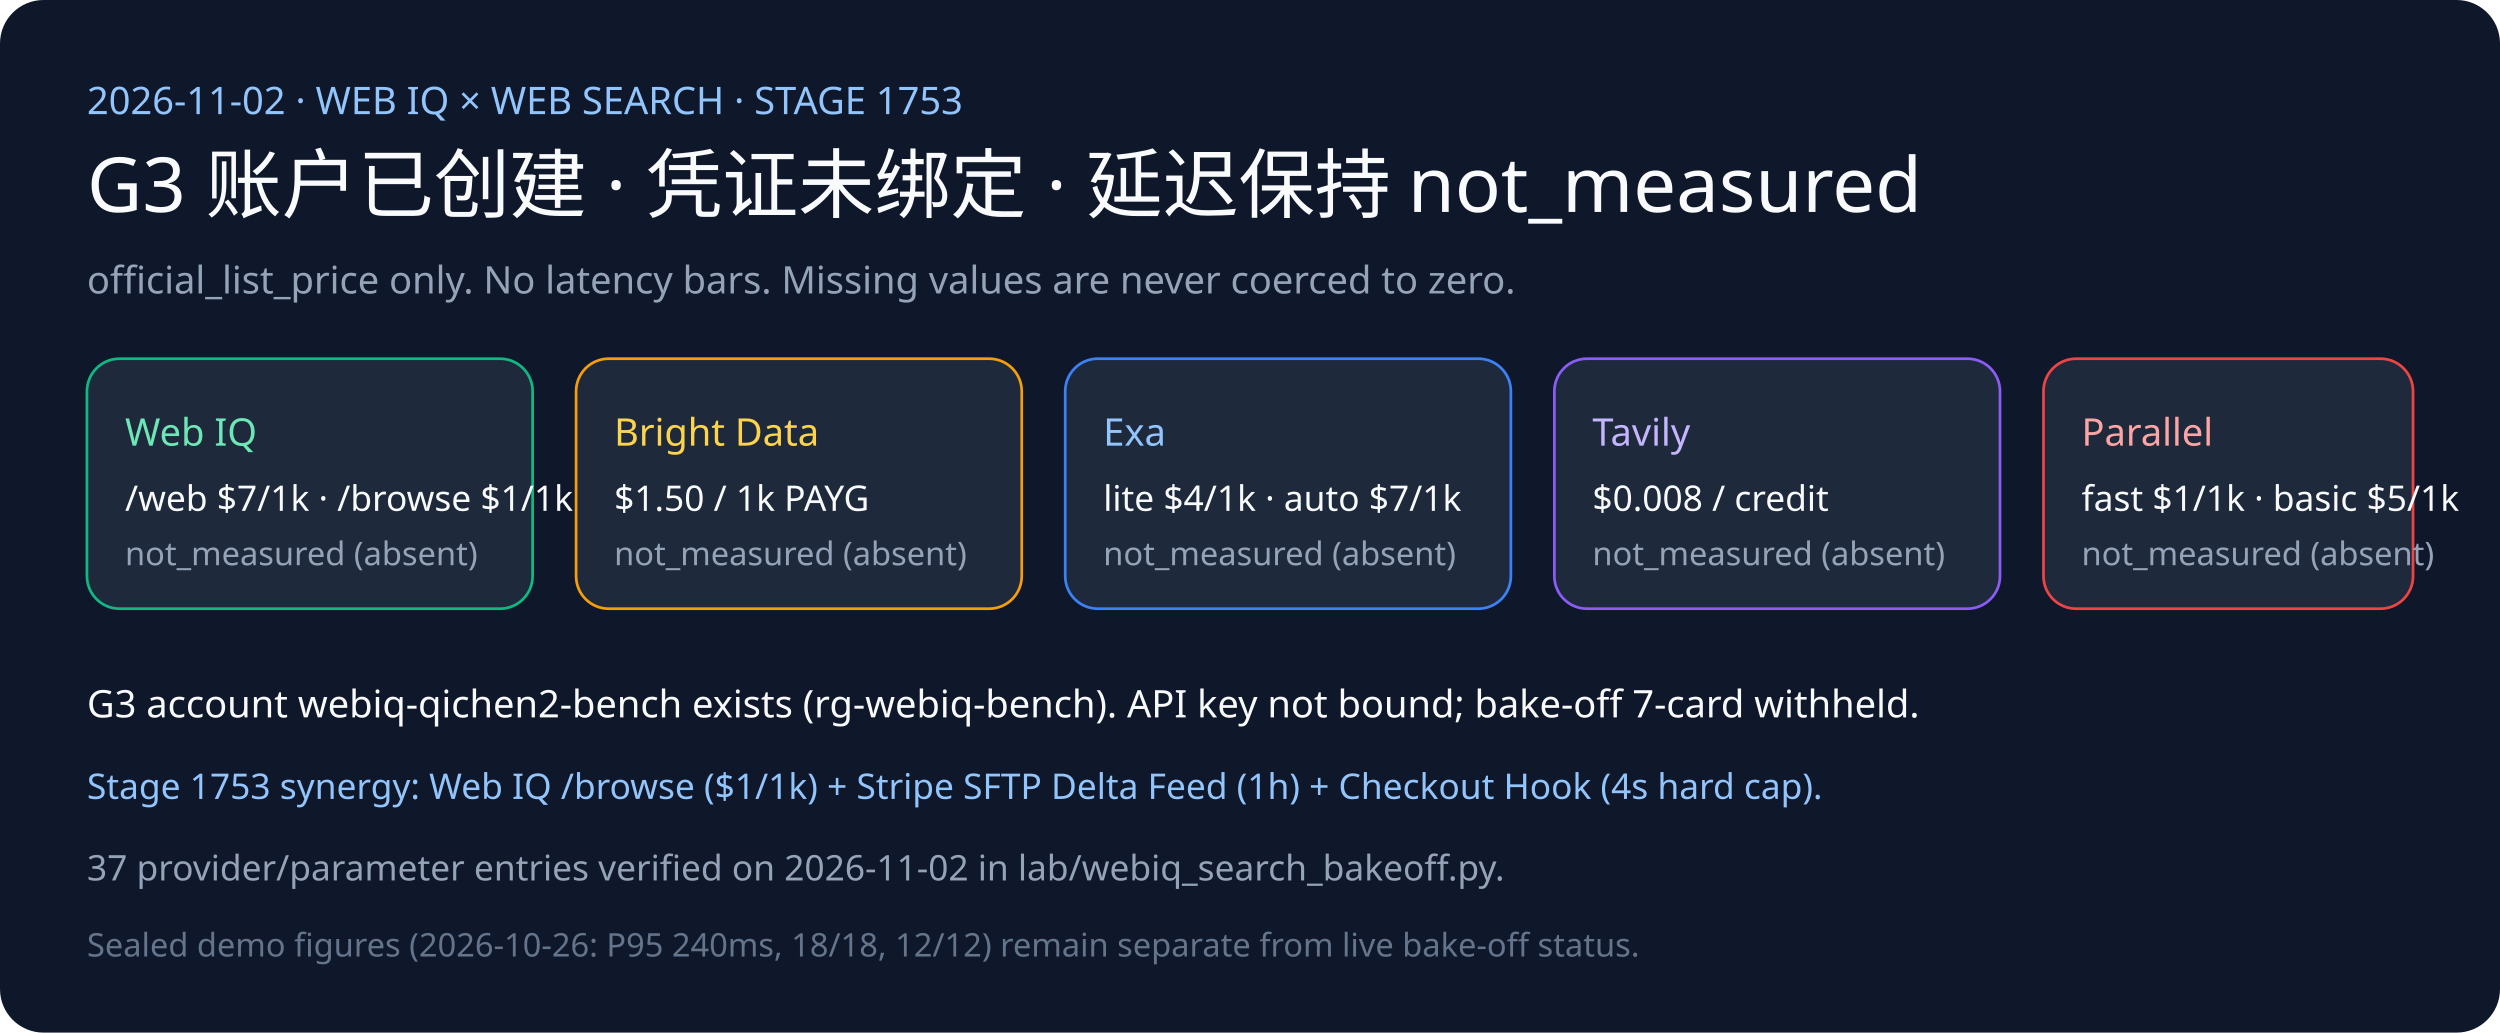
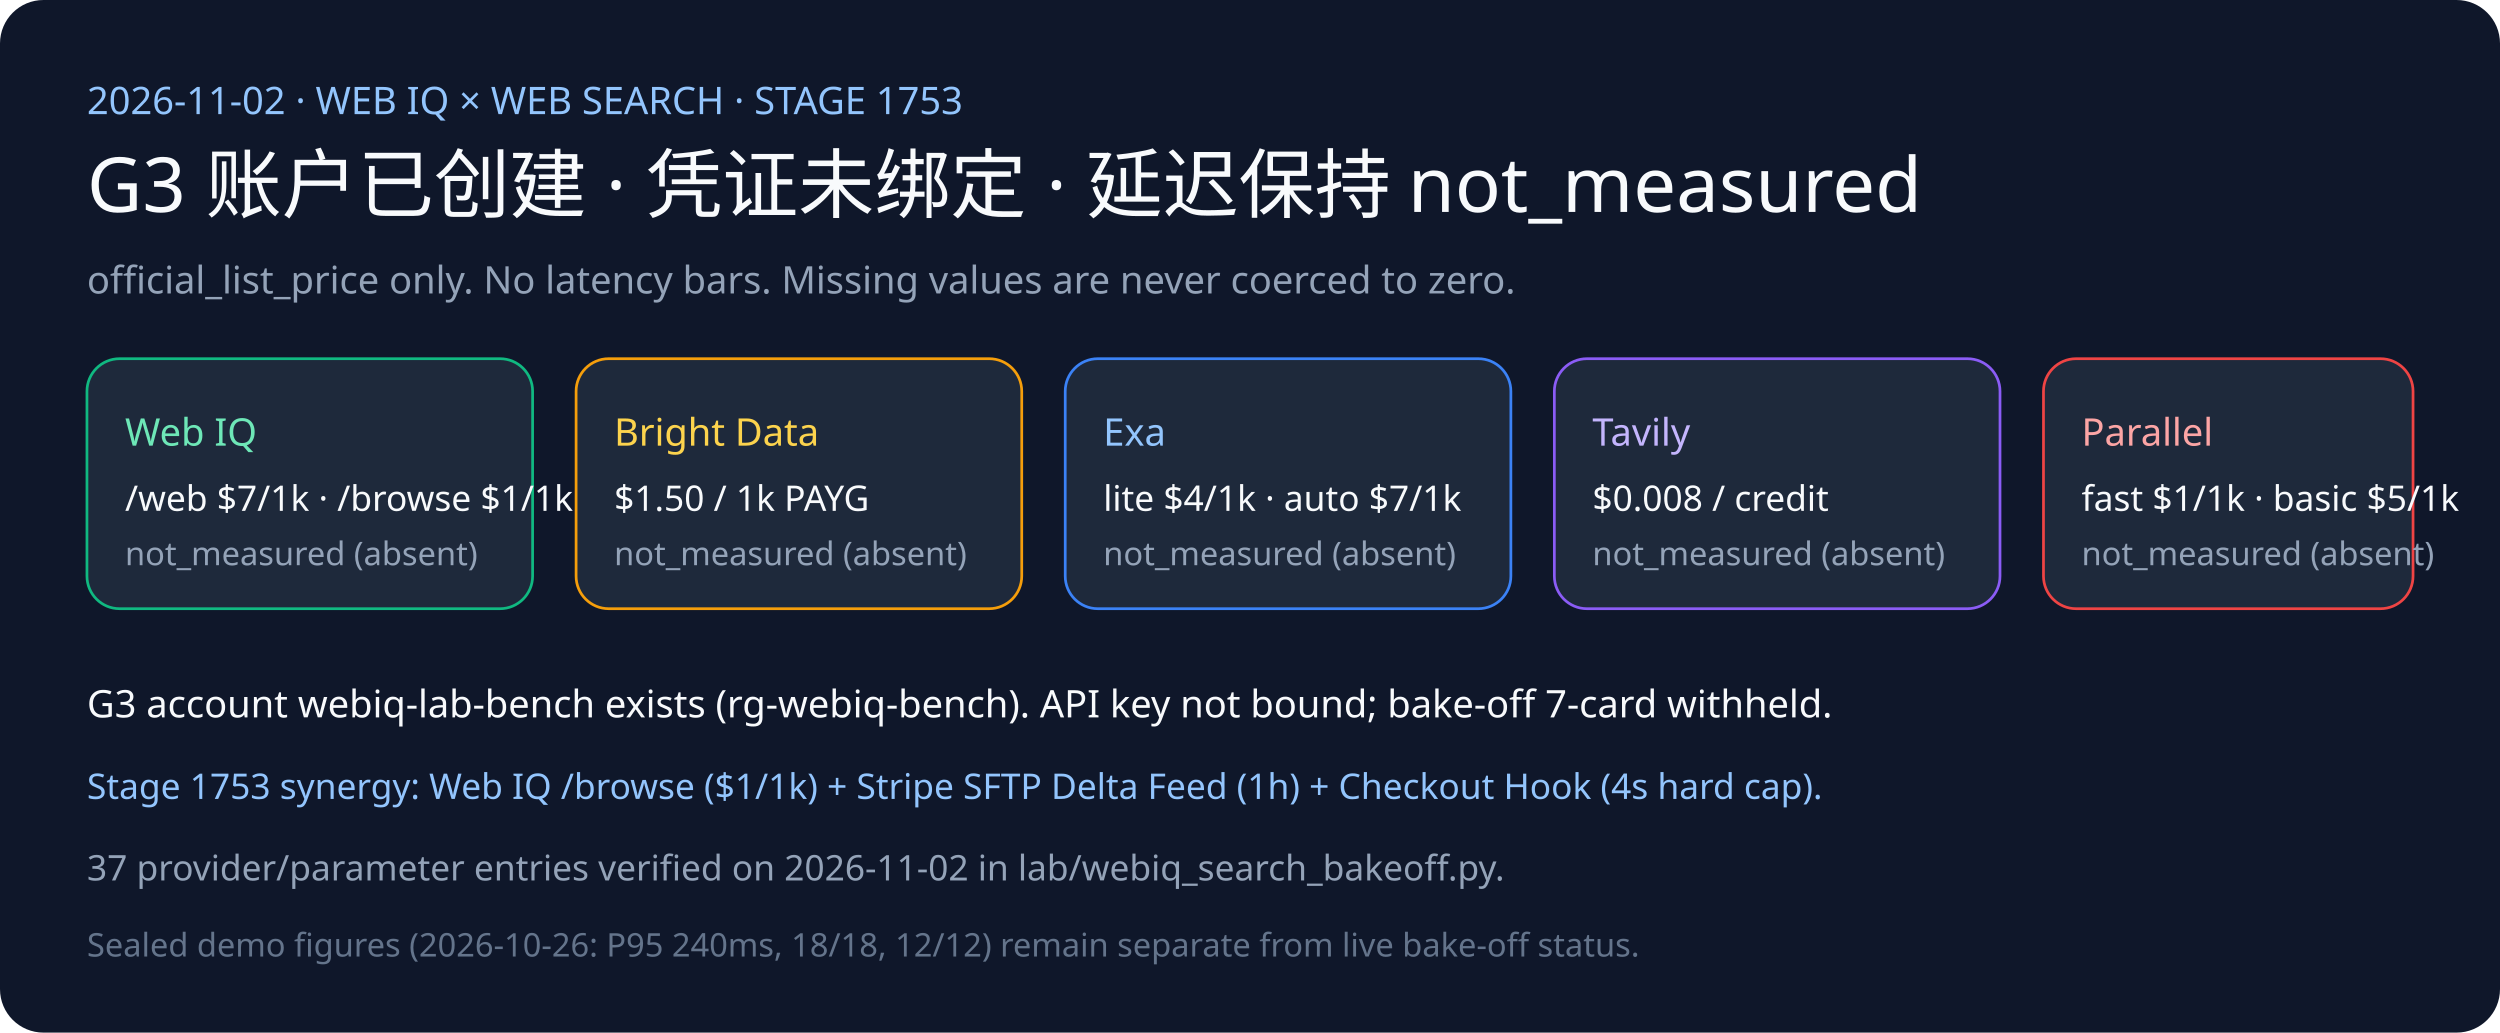
<svg xmlns="http://www.w3.org/2000/svg" viewBox="0 0 920 380" role="img">
  <rect width="920" height="380" rx="16" fill="#0F172A" />
  <text x="32" y="42" fill="#93C5FD" font-size="14" font-family="Segoe UI,sans-serif">2026-11-02 · WEB IQ × WEB SEARCH · STAGE 1753</text>
  <text x="32" y="78" fill="#F8FAFC" font-size="28" font-family="Segoe UI,sans-serif">G3 账户已创建 · 凭证未绑定 · 延迟保持 not_measured</text>
  <text x="32" y="108" fill="#94A3B8" font-size="14" font-family="Segoe UI,sans-serif">official_list_price only. No latency bars. Missing values are never coerced to zero.</text>
  <rect x="32" y="132" width="164" height="92" rx="12" fill="#1E293B" stroke="#10B981" />
  <rect x="212" y="132" width="164" height="92" rx="12" fill="#1E293B" stroke="#F59E0B" />
  <rect x="392" y="132" width="164" height="92" rx="12" fill="#1E293B" stroke="#3B82F6" />
  <rect x="572" y="132" width="164" height="92" rx="12" fill="#1E293B" stroke="#8B5CF6" />
  <rect x="752" y="132" width="136" height="92" rx="12" fill="#1E293B" stroke="#EF4444" />
  <text x="46" y="164" fill="#6EE7B7" font-size="14" font-family="Segoe UI,sans-serif">Web IQ</text>
  <text x="46" y="188" fill="#F8FAFC" font-size="13" font-family="Segoe UI,sans-serif">/web $7/1k · /browse $1/1k</text>
  <text x="46" y="208" fill="#94A3B8" font-size="12" font-family="Segoe UI,sans-serif">not_measured (absent)</text>
  <text x="226" y="164" fill="#FCD34D" font-size="14" font-family="Segoe UI,sans-serif">Bright Data</text>
  <text x="226" y="188" fill="#F8FAFC" font-size="13" font-family="Segoe UI,sans-serif">$1.50 / 1k PAYG</text>
  <text x="226" y="208" fill="#94A3B8" font-size="12" font-family="Segoe UI,sans-serif">not_measured (absent)</text>
  <text x="406" y="164" fill="#93C5FD" font-size="14" font-family="Segoe UI,sans-serif">Exa</text>
  <text x="406" y="188" fill="#F8FAFC" font-size="13" font-family="Segoe UI,sans-serif">lite $4/1k · auto $7/1k</text>
  <text x="406" y="208" fill="#94A3B8" font-size="12" font-family="Segoe UI,sans-serif">not_measured (absent)</text>
  <text x="586" y="164" fill="#C4B5FD" font-size="14" font-family="Segoe UI,sans-serif">Tavily</text>
  <text x="586" y="188" fill="#F8FAFC" font-size="13" font-family="Segoe UI,sans-serif">$0.008 / credit</text>
  <text x="586" y="208" fill="#94A3B8" font-size="12" font-family="Segoe UI,sans-serif">not_measured (absent)</text>
  <text x="766" y="164" fill="#FCA5A5" font-size="14" font-family="Segoe UI,sans-serif">Parallel</text>
  <text x="766" y="188" fill="#F8FAFC" font-size="13" font-family="Segoe UI,sans-serif">fast $1/1k · basic $5/1k</text>
  <text x="766" y="208" fill="#94A3B8" font-size="12" font-family="Segoe UI,sans-serif">not_measured (absent)</text>
-   <text x="32" y="264" fill="#F8FAFC" font-size="14" font-family="Segoe UI,sans-serif">G3 account webiq-qichen2-bench exists (rg-webiq-bench). API key not bound; bake-off 7-card withheld.</text>
+   <text x="32" y="264" fill="#F8FAFC" font-size="14" font-family="Segoe UI,sans-serif">G3 account webiq-lab-bench exists (rg-webiq-bench). API key not bound; bake-off 7-card withheld.</text>
  <text x="32" y="294" fill="#93C5FD" font-size="13" font-family="Segoe UI,sans-serif">Stage 1753 synergy: Web IQ /browse ($1/1k) + Stripe SFTP Delta Feed (1h) + Checkout Hook (4s hard cap).</text>
  <text x="32" y="324" fill="#94A3B8" font-size="13" font-family="Segoe UI,sans-serif">37 provider/parameter entries verified on 2026-11-02 in lab/webiq_search_bakeoff.py.</text>
  <text x="32" y="352" fill="#64748B" font-size="12" font-family="Segoe UI,sans-serif">Sealed demo figures (2026-10-26: P95 240ms, 18/18, 12/12) remain separate from live bake-off status.</text>
</svg>
